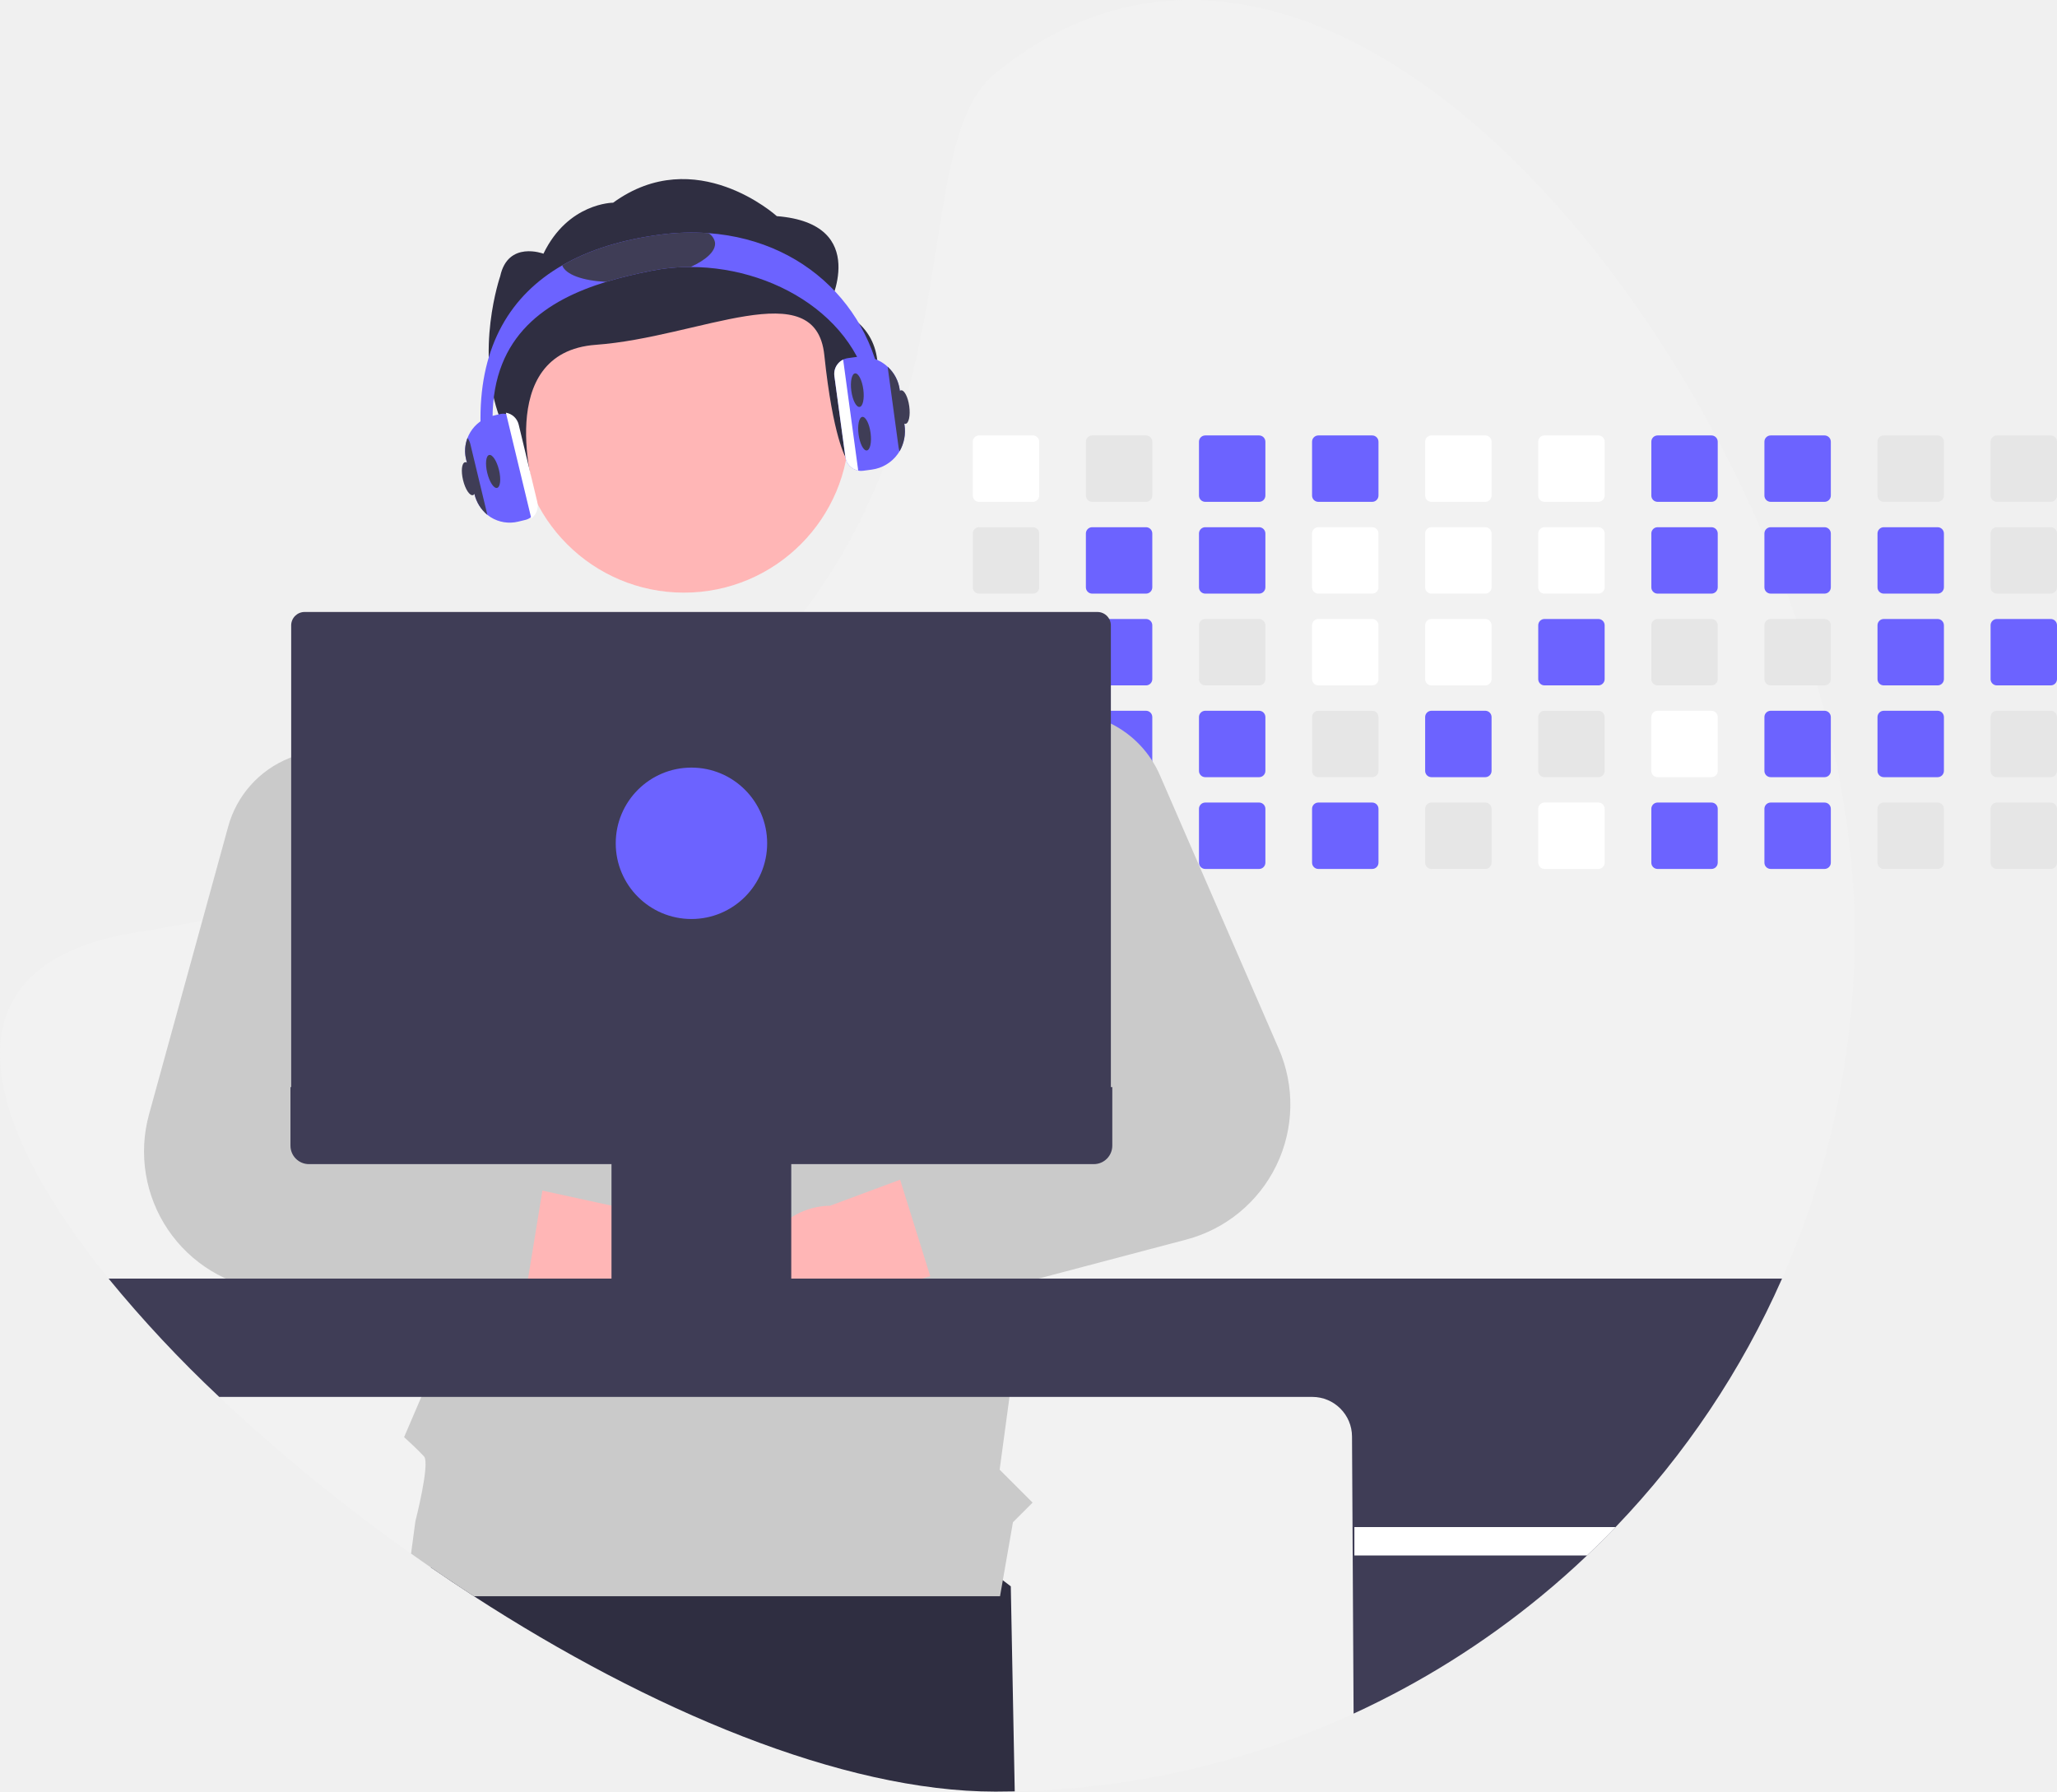
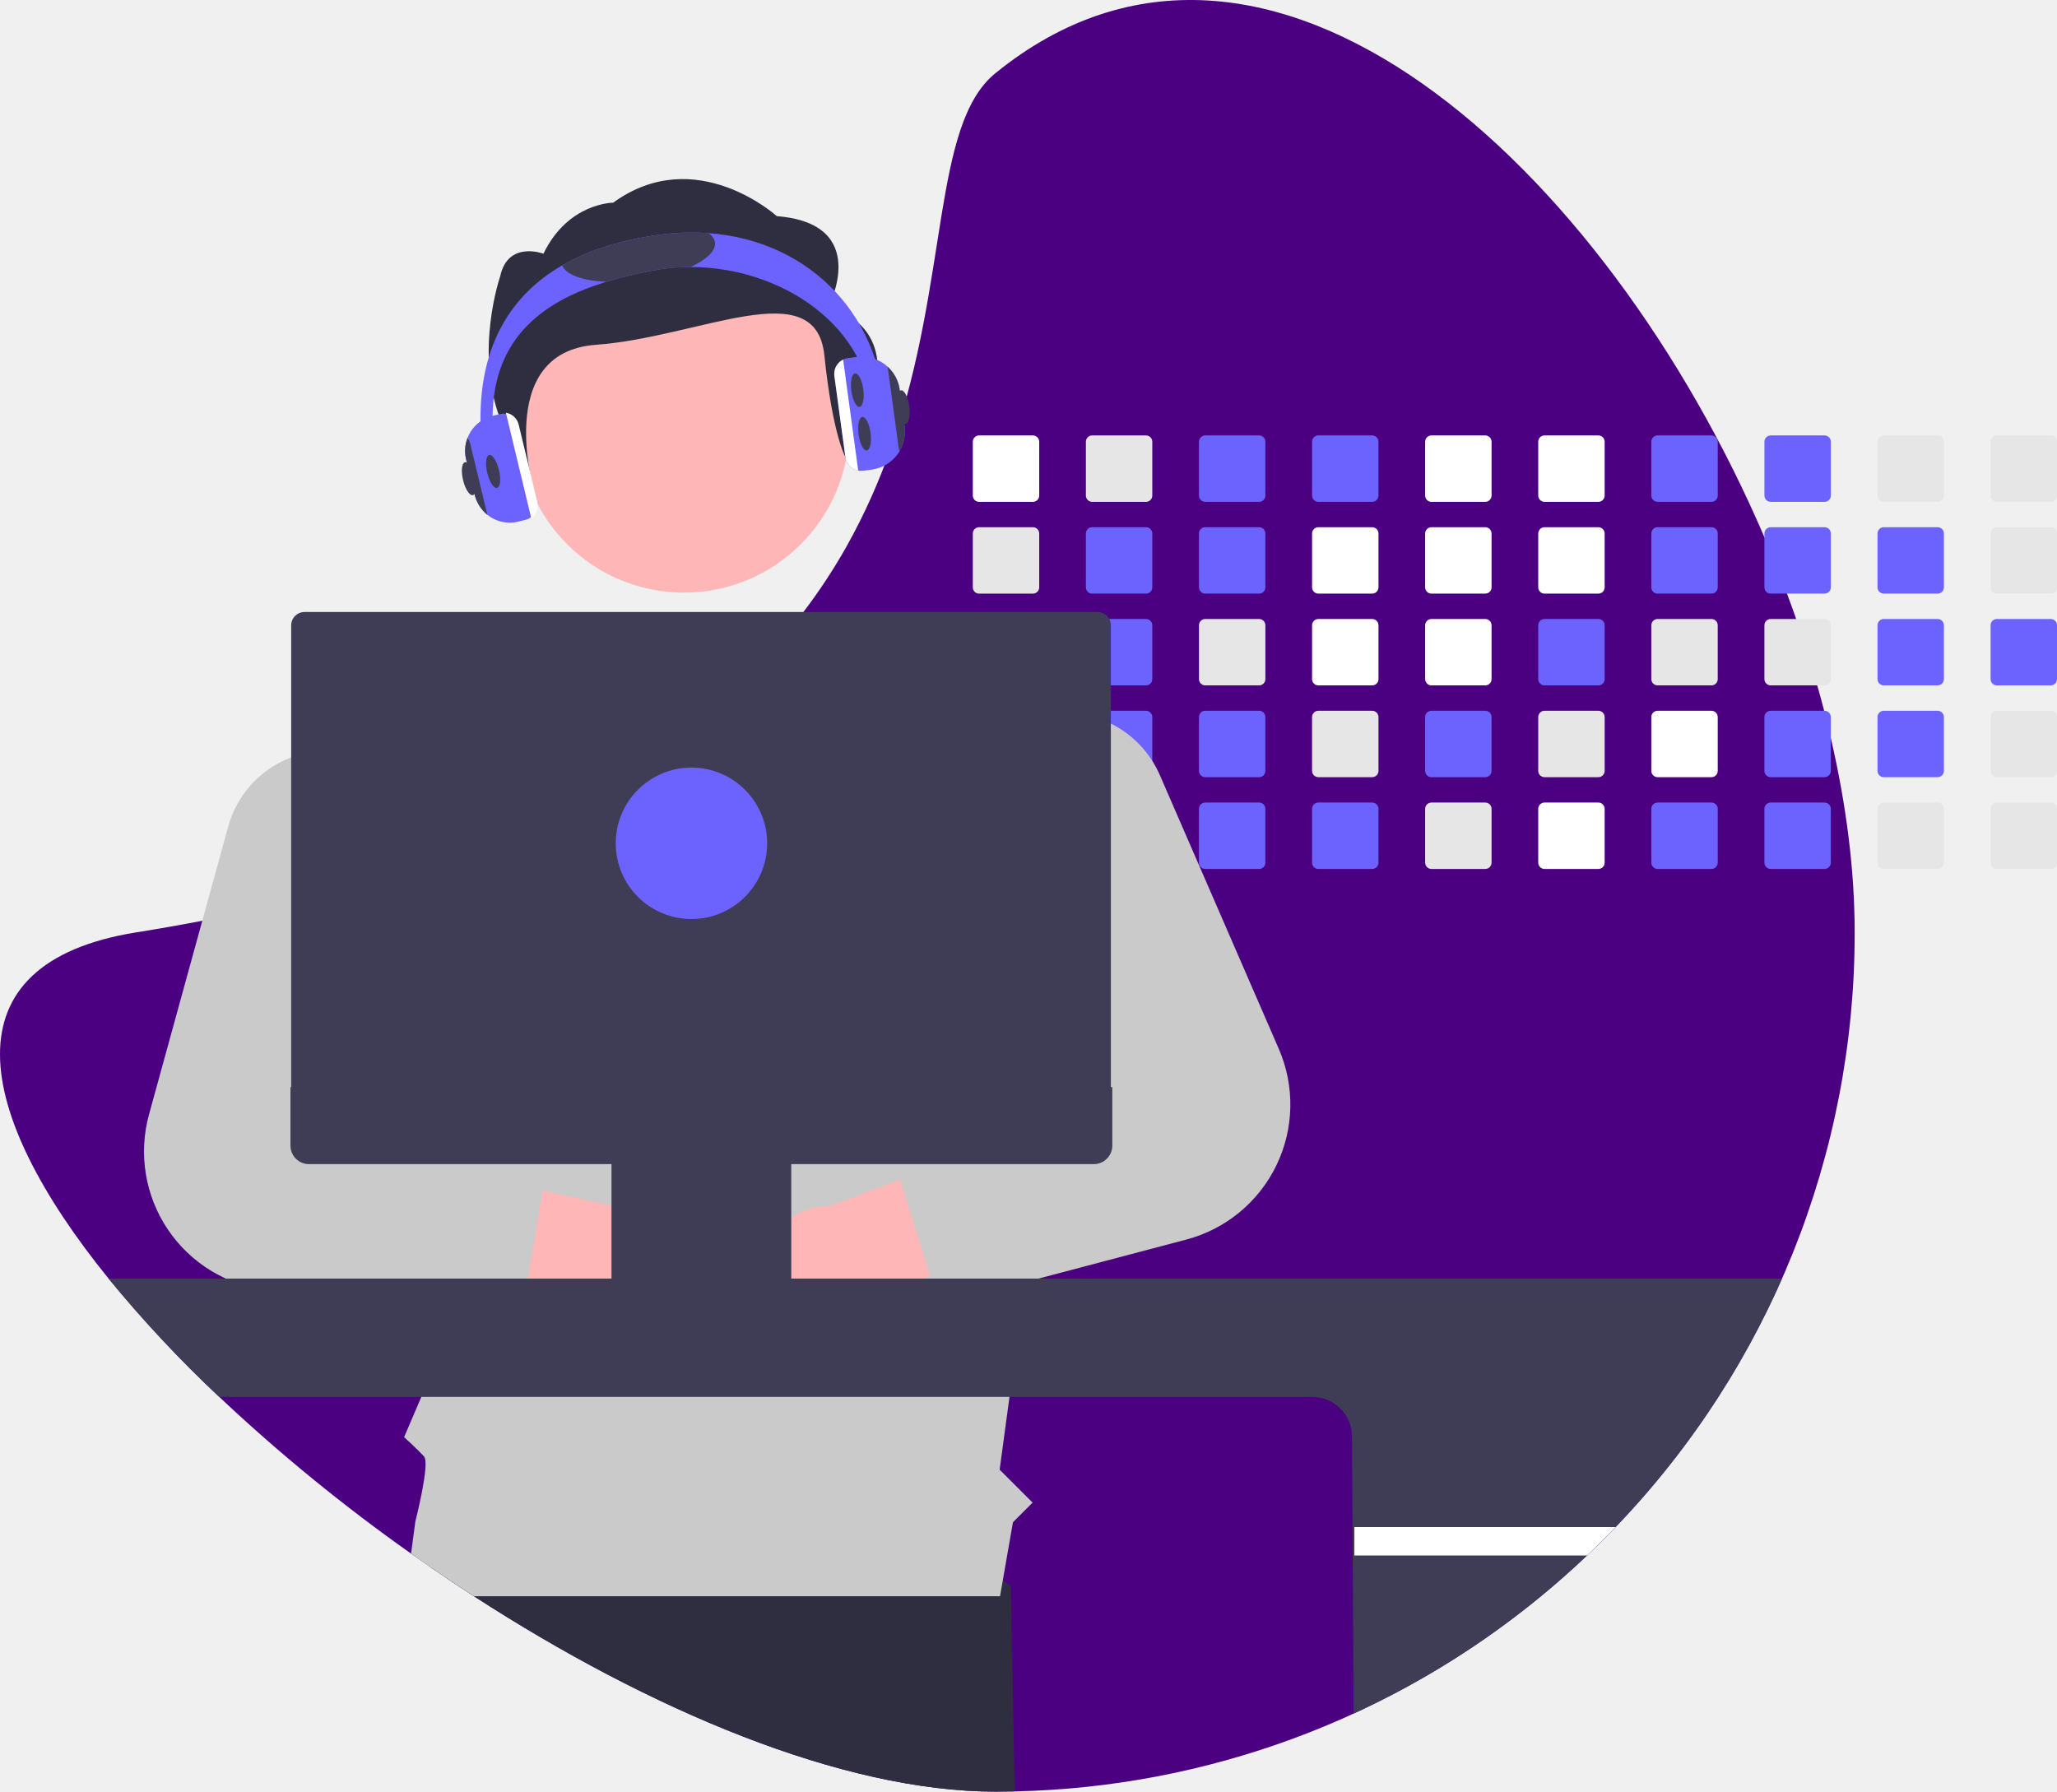
<svg xmlns="http://www.w3.org/2000/svg" id="f1b25b43-9e03-45b3-af71-047f5bd7d8f3" data-name="Layer 1" width="850.538" height="740.83" viewBox="0 0 850.538 740.83">
-   <path d="M941.609,465.125a354.21,354.21,0,0,1-98.85,245.9q-5.745,6.015-11.8,11.74-9.225,8.775-19.07,16.87a353.934,353.934,0,0,1-217.58,80.69q-3.975.09-7.98.09c-63.43,0-143.21-33.88-215.61-80.78q-8.985-5.82-17.81-11.91-4.125-2.82-8.21-5.72a730.43,730.43,0,0,1-79.32-64.8,514.116,514.116,0,0,1-45.75-48.92c-55.63-68.62-67.9-130.45,11.41-143.16q14.085-2.25,27.34-4.81,19.2-3.69,36.75-7.97,23.64-5.745,44.42-12.46,6.99-2.25,13.66-4.59c65.74-23.09,109.74-53.2,139.69-85.87q7.62-8.295,14.05-16.79a236.055,236.055,0,0,0,17.83-27.12,254.898,254.898,0,0,0,18.41-41.05l.27-.78c23.83-68.74,16.58-132.5,42.87-153.84,112.38-91.23,252.29,38.69,317.96,191.9q4.965,11.58,9.34,23.3,1.965,5.235,3.79,10.49,4.8,13.695,8.71,27.46,1.5,5.25,2.86,10.49c.97,3.77,1.9,7.53,2.76,11.29C938.139,412.305,941.609,439.455,941.609,465.125Z" transform="translate(-174.731 -79.58524)" fill="#f2f2f2" />
+   <path d="M941.609,465.125a354.21,354.21,0,0,1-98.85,245.9q-5.745,6.015-11.8,11.74-9.225,8.775-19.07,16.87a353.934,353.934,0,0,1-217.58,80.69q-3.975.09-7.98.09c-63.43,0-143.21-33.88-215.61-80.78q-8.985-5.82-17.81-11.91-4.125-2.82-8.21-5.72a730.43,730.43,0,0,1-79.32-64.8,514.116,514.116,0,0,1-45.75-48.92c-55.63-68.62-67.9-130.45,11.41-143.16q14.085-2.25,27.34-4.81,19.2-3.69,36.75-7.97,23.64-5.745,44.42-12.46,6.99-2.25,13.66-4.59c65.74-23.09,109.74-53.2,139.69-85.87q7.62-8.295,14.05-16.79a236.055,236.055,0,0,0,17.83-27.12,254.898,254.898,0,0,0,18.41-41.05l.27-.78c23.83-68.74,16.58-132.5,42.87-153.84,112.38-91.23,252.29,38.69,317.96,191.9q4.965,11.58,9.34,23.3,1.965,5.235,3.79,10.49,4.8,13.695,8.71,27.46,1.5,5.25,2.86,10.49c.97,3.77,1.9,7.53,2.76,11.29C938.139,412.305,941.609,439.455,941.609,465.125Z" transform="translate(-174.731 -79.58524)" fill="#4b0082" />
  <path d="M594.309,820.325q-3.975.09-7.98.09c-63.43,0-143.21-33.88-215.61-80.78q-8.985-5.82-17.81-11.91l5.16-31.4,156.21-20.74,78.4,59.95Z" transform="translate(-174.731 -79.58524)" fill="#2f2e41" />
  <path d="M601.829,259.635h-22.26a2.601,2.601,0,0,0-2.6,2.6v22.27a2.593,2.593,0,0,0,2.6,2.59h22.26a2.599,2.599,0,0,0,2.6-2.59v-22.27A2.608,2.608,0,0,0,601.829,259.635Z" transform="translate(-174.731 -79.58524)" fill="#fff" />
  <path d="M601.829,297.585h-22.26a2.601,2.601,0,0,0-2.6,2.6v22.27a2.593,2.593,0,0,0,2.6,2.59h22.26a2.599,2.599,0,0,0,2.6-2.59v-22.27A2.608,2.608,0,0,0,601.829,297.585Z" transform="translate(-174.731 -79.58524)" fill="#e6e6e6" />
  <path d="M601.829,335.535h-22.26a2.601,2.601,0,0,0-2.6,2.6v22.26a2.595,2.595,0,0,0,2.6,2.6h22.26a2.601,2.601,0,0,0,2.6-2.6v-22.26A2.608,2.608,0,0,0,601.829,335.535Z" transform="translate(-174.731 -79.58524)" fill="#e6e6e6" />
  <path d="M604.389,375.625a2.617,2.617,0,0,0-2.56-2.14h-22.26a2.601,2.601,0,0,0-2.6,2.6v22.26a2.595,2.595,0,0,0,2.6,2.6h22.26a2.601,2.601,0,0,0,2.6-2.6v-22.26A2.313,2.313,0,0,0,604.389,375.625Z" transform="translate(-174.731 -79.58524)" fill="#e6e6e6" />
  <path d="M602.839,411.635a2.634,2.634,0,0,0-1.01-.2h-22.26a2.595,2.595,0,0,0-2.6,2.6v22.26a2.588,2.588,0,0,0,2.6,2.6h22.26a2.601,2.601,0,0,0,2.6-2.6v-22.26A2.616,2.616,0,0,0,602.839,411.635Z" transform="translate(-174.731 -79.58524)" fill="#e6e6e6" />
  <path d="M648.589,259.635h-22.26a2.601,2.601,0,0,0-2.6,2.6v22.27a2.593,2.593,0,0,0,2.6,2.59h22.26a2.599,2.599,0,0,0,2.6-2.59v-22.27A2.608,2.608,0,0,0,648.589,259.635Z" transform="translate(-174.731 -79.58524)" fill="#e6e6e6" />
  <path d="M648.589,297.585h-22.26a2.601,2.601,0,0,0-2.6,2.6v22.27a2.593,2.593,0,0,0,2.6,2.59h22.26a2.599,2.599,0,0,0,2.6-2.59v-22.27A2.608,2.608,0,0,0,648.589,297.585Z" transform="translate(-174.731 -79.58524)" fill="#6c63ff" />
  <path d="M648.589,335.535h-22.26a2.601,2.601,0,0,0-2.6,2.6v22.26a2.595,2.595,0,0,0,2.6,2.6h22.26a2.601,2.601,0,0,0,2.6-2.6v-22.26A2.608,2.608,0,0,0,648.589,335.535Z" transform="translate(-174.731 -79.58524)" fill="#6c63ff" />
  <path d="M648.589,373.485h-22.26a2.593,2.593,0,0,0-2.46,1.78,2.478,2.478,0,0,0-.14.82v22.26a2.595,2.595,0,0,0,2.6,2.6h22.26a2.601,2.601,0,0,0,2.6-2.6v-22.26A2.608,2.608,0,0,0,648.589,373.485Z" transform="translate(-174.731 -79.58524)" fill="#6c63ff" />
  <path d="M648.589,411.435h-22.26a2.595,2.595,0,0,0-2.6,2.6v22.26a2.595,2.595,0,0,0,2.6,2.6h22.26a2.601,2.601,0,0,0,2.6-2.6v-22.26A2.601,2.601,0,0,0,648.589,411.435Z" transform="translate(-174.731 -79.58524)" fill="#e6e6e6" />
  <path d="M695.349,259.635h-22.26a2.601,2.601,0,0,0-2.6,2.6v22.27a2.593,2.593,0,0,0,2.6,2.59h22.26a2.599,2.599,0,0,0,2.6-2.59v-22.27A2.608,2.608,0,0,0,695.349,259.635Z" transform="translate(-174.731 -79.58524)" fill="#6c63ff" />
  <path d="M695.349,297.585h-22.26a2.601,2.601,0,0,0-2.6,2.6v22.27a2.593,2.593,0,0,0,2.6,2.59h22.26a2.599,2.599,0,0,0,2.6-2.59v-22.27A2.608,2.608,0,0,0,695.349,297.585Z" transform="translate(-174.731 -79.58524)" fill="#6c63ff" />
  <path d="M695.349,335.535h-22.26a2.601,2.601,0,0,0-2.6,2.6v22.26a2.595,2.595,0,0,0,2.6,2.6h22.26a2.601,2.601,0,0,0,2.6-2.6v-22.26A2.608,2.608,0,0,0,695.349,335.535Z" transform="translate(-174.731 -79.58524)" fill="#e6e6e6" />
  <path d="M695.349,373.485h-22.26a2.601,2.601,0,0,0-2.6,2.6v22.26a2.595,2.595,0,0,0,2.6,2.6h22.26a2.601,2.601,0,0,0,2.6-2.6v-22.26A2.608,2.608,0,0,0,695.349,373.485Z" transform="translate(-174.731 -79.58524)" fill="#6c63ff" />
  <path d="M695.349,411.435h-22.26a2.595,2.595,0,0,0-2.6,2.6v22.26a2.595,2.595,0,0,0,2.6,2.6h22.26a2.601,2.601,0,0,0,2.6-2.6v-22.26A2.601,2.601,0,0,0,695.349,411.435Z" transform="translate(-174.731 -79.58524)" fill="#6c63ff" />
  <path d="M742.109,259.635h-22.26a2.601,2.601,0,0,0-2.6,2.6v22.27a2.593,2.593,0,0,0,2.6,2.59h22.26a2.599,2.599,0,0,0,2.6-2.59v-22.27A2.608,2.608,0,0,0,742.109,259.635Z" transform="translate(-174.731 -79.58524)" fill="#6c63ff" />
  <path d="M742.109,297.585h-22.26a2.601,2.601,0,0,0-2.6,2.6v22.27a2.593,2.593,0,0,0,2.6,2.59h22.26a2.599,2.599,0,0,0,2.6-2.59v-22.27A2.608,2.608,0,0,0,742.109,297.585Z" transform="translate(-174.731 -79.58524)" fill="#fff" />
  <path d="M742.109,335.535h-22.26a2.601,2.601,0,0,0-2.6,2.6v22.26a2.595,2.595,0,0,0,2.6,2.6h22.26a2.601,2.601,0,0,0,2.6-2.6v-22.26A2.608,2.608,0,0,0,742.109,335.535Z" transform="translate(-174.731 -79.58524)" fill="#fff" />
  <path d="M742.109,373.485h-22.26a2.601,2.601,0,0,0-2.6,2.6v22.26a2.595,2.595,0,0,0,2.6,2.6h22.26a2.601,2.601,0,0,0,2.6-2.6v-22.26A2.608,2.608,0,0,0,742.109,373.485Z" transform="translate(-174.731 -79.58524)" fill="#e6e6e6" />
  <path d="M742.109,411.435h-22.26a2.595,2.595,0,0,0-2.6,2.6v22.26a2.595,2.595,0,0,0,2.6,2.6h22.26a2.601,2.601,0,0,0,2.6-2.6v-22.26A2.601,2.601,0,0,0,742.109,411.435Z" transform="translate(-174.731 -79.58524)" fill="#6c63ff" />
  <path d="M788.869,259.635h-22.27a2.599,2.599,0,0,0-2.59,2.6v22.27a2.591,2.591,0,0,0,2.59,2.59h22.27a2.599,2.599,0,0,0,2.6-2.59v-22.27A2.608,2.608,0,0,0,788.869,259.635Z" transform="translate(-174.731 -79.58524)" fill="#fff" />
  <path d="M788.869,297.585h-22.27a2.599,2.599,0,0,0-2.59,2.6v22.27a2.59,2.59,0,0,0,2.59,2.59h22.27a2.599,2.599,0,0,0,2.6-2.59v-22.27A2.608,2.608,0,0,0,788.869,297.585Z" transform="translate(-174.731 -79.58524)" fill="#fff" />
  <path d="M788.869,335.535h-22.27a2.599,2.599,0,0,0-2.59,2.6v22.26a2.593,2.593,0,0,0,2.59,2.6h22.27a2.601,2.601,0,0,0,2.6-2.6v-22.26A2.608,2.608,0,0,0,788.869,335.535Z" transform="translate(-174.731 -79.58524)" fill="#fff" />
  <path d="M788.869,373.485h-22.27a2.599,2.599,0,0,0-2.59,2.6v22.26a2.593,2.593,0,0,0,2.59,2.6h22.27a2.601,2.601,0,0,0,2.6-2.6v-22.26A2.608,2.608,0,0,0,788.869,373.485Z" transform="translate(-174.731 -79.58524)" fill="#6c63ff" />
  <path d="M788.869,411.435h-22.27a2.593,2.593,0,0,0-2.59,2.6v22.26a2.593,2.593,0,0,0,2.59,2.6h22.27a2.601,2.601,0,0,0,2.6-2.6v-22.26A2.601,2.601,0,0,0,788.869,411.435Z" transform="translate(-174.731 -79.58524)" fill="#e6e6e6" />
  <path d="M835.629,259.635h-22.27a2.599,2.599,0,0,0-2.59,2.6v22.27a2.591,2.591,0,0,0,2.59,2.59h22.27a2.599,2.599,0,0,0,2.6-2.59v-22.27A2.608,2.608,0,0,0,835.629,259.635Z" transform="translate(-174.731 -79.58524)" fill="#fff" />
  <path d="M835.629,297.585h-22.27a2.599,2.599,0,0,0-2.59,2.6v22.27a2.59,2.59,0,0,0,2.59,2.59h22.27a2.599,2.599,0,0,0,2.6-2.59v-22.27A2.608,2.608,0,0,0,835.629,297.585Z" transform="translate(-174.731 -79.58524)" fill="#fff" />
  <path d="M835.629,335.535h-22.27a2.599,2.599,0,0,0-2.59,2.6v22.26a2.593,2.593,0,0,0,2.59,2.6h22.27a2.601,2.601,0,0,0,2.6-2.6v-22.26A2.608,2.608,0,0,0,835.629,335.535Z" transform="translate(-174.731 -79.58524)" fill="#6c63ff" />
  <path d="M835.629,373.485h-22.27a2.599,2.599,0,0,0-2.59,2.6v22.26a2.593,2.593,0,0,0,2.59,2.6h22.27a2.601,2.601,0,0,0,2.6-2.6v-22.26A2.608,2.608,0,0,0,835.629,373.485Z" transform="translate(-174.731 -79.58524)" fill="#e6e6e6" />
  <path d="M835.629,411.435h-22.27a2.593,2.593,0,0,0-2.59,2.6v22.26a2.593,2.593,0,0,0,2.59,2.6h22.27a2.601,2.601,0,0,0,2.6-2.6v-22.26A2.601,2.601,0,0,0,835.629,411.435Z" transform="translate(-174.731 -79.58524)" fill="#fff" />
  <path d="M882.389,259.635h-22.27a2.599,2.599,0,0,0-2.59,2.6v22.27a2.591,2.591,0,0,0,2.59,2.59h22.27a2.599,2.599,0,0,0,2.6-2.59v-22.27A2.608,2.608,0,0,0,882.389,259.635Z" transform="translate(-174.731 -79.58524)" fill="#6c63ff" />
  <path d="M882.389,297.585h-22.27a2.599,2.599,0,0,0-2.59,2.6v22.27a2.59,2.59,0,0,0,2.59,2.59h22.27a2.599,2.599,0,0,0,2.6-2.59v-22.27A2.608,2.608,0,0,0,882.389,297.585Z" transform="translate(-174.731 -79.58524)" fill="#6c63ff" />
  <path d="M882.389,335.535h-22.27a2.599,2.599,0,0,0-2.59,2.6v22.26a2.593,2.593,0,0,0,2.59,2.6h22.27a2.601,2.601,0,0,0,2.6-2.6v-22.26A2.608,2.608,0,0,0,882.389,335.535Z" transform="translate(-174.731 -79.58524)" fill="#e6e6e6" />
  <path d="M882.389,373.485h-22.27a2.599,2.599,0,0,0-2.59,2.6v22.26a2.593,2.593,0,0,0,2.59,2.6h22.27a2.601,2.601,0,0,0,2.6-2.6v-22.26A2.608,2.608,0,0,0,882.389,373.485Z" transform="translate(-174.731 -79.58524)" fill="#fff" />
  <path d="M882.389,411.435h-22.27a2.593,2.593,0,0,0-2.59,2.6v22.26a2.593,2.593,0,0,0,2.59,2.6h22.27a2.601,2.601,0,0,0,2.6-2.6v-22.26A2.601,2.601,0,0,0,882.389,411.435Z" transform="translate(-174.731 -79.58524)" fill="#6c63ff" />
  <path d="M929.149,259.635h-22.27a2.599,2.599,0,0,0-2.59,2.6v22.27a2.591,2.591,0,0,0,2.59,2.59h22.27a2.599,2.599,0,0,0,2.6-2.59v-22.27A2.608,2.608,0,0,0,929.149,259.635Z" transform="translate(-174.731 -79.58524)" fill="#6c63ff" />
  <path d="M929.149,297.585h-22.27a2.599,2.599,0,0,0-2.59,2.6v22.27a2.59,2.59,0,0,0,2.59,2.59h22.27a2.599,2.599,0,0,0,2.6-2.59v-22.27A2.608,2.608,0,0,0,929.149,297.585Z" transform="translate(-174.731 -79.58524)" fill="#6c63ff" />
  <path d="M929.149,335.535h-22.27a2.599,2.599,0,0,0-2.59,2.6v22.26a2.593,2.593,0,0,0,2.59,2.6h22.27a2.601,2.601,0,0,0,2.6-2.6v-22.26A2.608,2.608,0,0,0,929.149,335.535Z" transform="translate(-174.731 -79.58524)" fill="#e6e6e6" />
  <path d="M929.149,373.485h-22.27a2.599,2.599,0,0,0-2.59,2.6v22.26a2.593,2.593,0,0,0,2.59,2.6h22.27a2.601,2.601,0,0,0,2.6-2.6v-22.26A2.608,2.608,0,0,0,929.149,373.485Z" transform="translate(-174.731 -79.58524)" fill="#6c63ff" />
  <path d="M929.149,411.435h-22.27a2.593,2.593,0,0,0-2.59,2.6v22.26a2.593,2.593,0,0,0,2.59,2.6h22.27a2.601,2.601,0,0,0,2.6-2.6v-22.26A2.601,2.601,0,0,0,929.149,411.435Z" transform="translate(-174.731 -79.58524)" fill="#6c63ff" />
  <path d="M975.909,259.635h-22.27a2.599,2.599,0,0,0-2.59,2.6v22.27a2.591,2.591,0,0,0,2.59,2.59h22.27a2.599,2.599,0,0,0,2.6-2.59v-22.27A2.608,2.608,0,0,0,975.909,259.635Z" transform="translate(-174.731 -79.58524)" fill="#e6e6e6" />
  <path d="M975.909,297.585h-22.27a2.599,2.599,0,0,0-2.59,2.6v22.27a2.59,2.59,0,0,0,2.59,2.59h22.27a2.599,2.599,0,0,0,2.6-2.59v-22.27A2.608,2.608,0,0,0,975.909,297.585Z" transform="translate(-174.731 -79.58524)" fill="#6c63ff" />
  <path d="M975.909,335.535h-22.27a2.599,2.599,0,0,0-2.59,2.6v22.26a2.593,2.593,0,0,0,2.59,2.6h22.27a2.601,2.601,0,0,0,2.6-2.6v-22.26A2.608,2.608,0,0,0,975.909,335.535Z" transform="translate(-174.731 -79.58524)" fill="#6c63ff" />
  <path d="M975.909,373.485h-22.27a2.599,2.599,0,0,0-2.59,2.6v22.26a2.593,2.593,0,0,0,2.59,2.6h22.27a2.601,2.601,0,0,0,2.6-2.6v-22.26A2.608,2.608,0,0,0,975.909,373.485Z" transform="translate(-174.731 -79.58524)" fill="#6c63ff" />
  <path d="M975.909,411.435h-22.27a2.593,2.593,0,0,0-2.59,2.6v22.26a2.593,2.593,0,0,0,2.59,2.6h22.27a2.601,2.601,0,0,0,2.6-2.6v-22.26A2.601,2.601,0,0,0,975.909,411.435Z" transform="translate(-174.731 -79.58524)" fill="#e6e6e6" />
  <path d="M1022.669,259.635h-22.27a2.599,2.599,0,0,0-2.59,2.6v22.27a2.591,2.591,0,0,0,2.59,2.59h22.27a2.599,2.599,0,0,0,2.6-2.59v-22.27A2.608,2.608,0,0,0,1022.669,259.635Z" transform="translate(-174.731 -79.58524)" fill="#e6e6e6" />
  <path d="M1022.669,297.585h-22.27a2.599,2.599,0,0,0-2.59,2.6v22.27a2.591,2.591,0,0,0,2.59,2.59h22.27a2.599,2.599,0,0,0,2.6-2.59v-22.27A2.608,2.608,0,0,0,1022.669,297.585Z" transform="translate(-174.731 -79.58524)" fill="#e6e6e6" />
  <path d="M1022.669,335.535h-22.27a2.599,2.599,0,0,0-2.59,2.6v22.26a2.593,2.593,0,0,0,2.59,2.6h22.27a2.601,2.601,0,0,0,2.6-2.6v-22.26A2.608,2.608,0,0,0,1022.669,335.535Z" transform="translate(-174.731 -79.58524)" fill="#6c63ff" />
  <path d="M1022.669,373.485h-22.27a2.599,2.599,0,0,0-2.59,2.6v22.26a2.593,2.593,0,0,0,2.59,2.6h22.27a2.601,2.601,0,0,0,2.6-2.6v-22.26A2.608,2.608,0,0,0,1022.669,373.485Z" transform="translate(-174.731 -79.58524)" fill="#e6e6e6" />
  <path d="M1022.669,411.435h-22.27a2.593,2.593,0,0,0-2.59,2.6v22.26a2.593,2.593,0,0,0,2.59,2.6h22.27a2.601,2.601,0,0,0,2.6-2.6v-22.26A2.601,2.601,0,0,0,1022.669,411.435Z" transform="translate(-174.731 -79.58524)" fill="#e6e6e6" />
  <polygon points="336.095 660.051 335.475 660.051 336.005 659.981 336.095 660.051" fill="#2f2e41" />
  <circle id="b6132315-04e2-4cdb-a713-107c9cd58b0b" data-name="ab6171fa-7d69-4734-b81c-8dff60f9761b" cx="282.814" cy="176.733" r="68.322" fill="#ffb6b6" />
  <path id="f4304bdd-ba2d-4fff-b404-410205410c5d" data-name="bf427902-b9bf-4946-b5d7-5c1c7e04535e" d="M517.377,206.226s17.869-34.161-21.444-37.266c0,0-33.515-30.402-67.676-5.558,0,0-18.633,0-28.823,21.086,0,0-14.655-5.558-17.876,9.317,0,0-10.723,31.055,0,59.005,10.723,27.95,14.285,31.055,14.285,31.055s-17.621-58.598,25.27-61.704,90.887-29.909,94.461,4.251,8.953,42.578,8.953,42.578S558.479,220.201,517.377,206.226Z" transform="translate(-174.731 -79.58524)" fill="#2f2e41" />
  <path d="M634.279,424.695l-.22,1.16-2.47,13.04-17.07,90.2-1.01,5.31-2.12,11.23-2.9,15.32-6.43,33.95-1.84,9.73-.69,3.65-.24,1.28-1.91,10.07-.58,3.04-4.66,34.53-4.07,30.09,13.62,13.62-8.12,8.12-5.33,30.53.01.07H370.719q-13.2-8.55-26.02-17.63l1.79-13.4s6.16-23.93,3.57-26.79c-2.58-2.86-8.24-7.97-8.24-7.97l7.13-16.64.99-2.31-1.66-34.43-.04-.83-.55-11.35-.07-1.46-.11-2.19-2.11-43.68-.04-.72-.64-13.24-.6-12.59-.26-5.31-2.57-53.13-1.74-36.08-1.52-31.41,6.11-2.07,65.35-22.21,27.07-35.19,56.34.42,27.58.21,46.02,42.68,10.47,5,.08.04,7.51,3.59,19.04,9.09,20.13,9.62,10.33,4.93Z" transform="translate(-174.731 -79.58524)" fill="#cacaca" />
  <path d="M443.84,637.136a30.286,30.286,0,0,1-40.664-22.43L296.617,599.588l37.043-41.902,95.511,20.78a30.45,30.45,0,0,1,14.669,58.67Z" transform="translate(-174.731 -79.58524)" fill="#ffb6b6" />
  <path d="M396.329,560.955a13.522,13.522,0,0,0-7.89-4.87l-43.72-9.09-4.49-.93a18.933,18.933,0,0,1-12.53-9.07,19.161,19.161,0,0,1-2.45-7.9,18.895,18.895,0,0,1,.89-7.48l15.15-45.65,9.83-29.62a41.792,41.792,0,0,0,2.09-11.05,43.349,43.349,0,0,0-9.07-28.89,42.693,42.693,0,0,0-49.01-13.64c-.25.09-.51.19-.76.29a42.583,42.583,0,0,0-25.31,28.41l-10.68,38.85-22.03,80.09a57.766,57.766,0,0,0,48.96,72.68l62.97,7.38,29.14,3.42a13.497,13.497,0,0,0,14.84-10.73,4.895,4.895,0,0,0,.11-.55l.7-4.32,5.93-36.38.06-.37A13.475,13.475,0,0,0,396.329,560.955Z" transform="translate(-174.731 -79.58524)" fill="#cacaca" />
  <path d="M511.714,638.302a30.286,30.286,0,0,0,37.094-27.94l103.362-29.994L609.588,544.109l-91.626,34.041a30.45,30.45,0,0,0-6.249,60.152Z" transform="translate(-174.731 -79.58524)" fill="#ffb6b6" />
  <path d="M703.489,513.275,654.329,400.135a42.819,42.819,0,0,0-20.27-21.35,43.356,43.356,0,0,0-8.78-3.2c-.47-.12-.94-.23-1.41-.32a42.132,42.132,0,0,0-19.48.36,42.814,42.814,0,0,0-27.34,21.73,1.004,1.004,0,0,0-.08.14,43.1,43.1,0,0,0-.37,38.85l.61,1.22,34.74,69.77a18.9,18.9,0,0,1-10.5,26.19l-2.44.88-43.88,15.85a13.497,13.497,0,0,0-8.33,16.79l.11.35,12.3,39.36c.06.18.12.36.19.54a7.054,7.054,0,0,0,.4.99,13.482,13.482,0,0,0,15.81,7.53l23.68-6.25,4.83-1.28,61.15-16.15a57.76,57.76,0,0,0,38.22-78.86Z" transform="translate(-174.731 -79.58524)" fill="#cacaca" />
  <path d="M219.629,608.285a514.116,514.116,0,0,0,45.75,48.92h451.97a16.446,16.446,0,0,1,16.42,16.43l.65,114.53a355.43,355.43,0,0,0,77.47-48.53q9.84-8.085,19.07-16.87,6.045-5.73,11.8-11.74a355.629,355.629,0,0,0,68.82-102.74Z" transform="translate(-174.731 -79.58524)" fill="#3f3d56" />
  <path d="M842.759,711.025q-5.745,6.015-11.8,11.74H734.749v-11.74Z" transform="translate(-174.731 -79.58524)" fill="#fff" />
  <path d="M633.379,335.535a5.538,5.538,0,0,0-4.87-2.9H300.669a5.555,5.555,0,0,0-5.54,5.55v196.22H634.059V338.185A5.385,5.385,0,0,0,633.379,335.535Z" transform="translate(-174.731 -79.58524)" fill="#3f3d56" />
  <path d="M294.832,529.092V553.306a7.644,7.644,0,0,0,7.644,7.644H427.573v47.787h-1.662a.993.993,0,0,0-.993.993v3.324a.993.993,0,0,0,.993.993h77.658a.993.993,0,0,0,.993-.993v-3.324a.993.993,0,0,0-.993-.993h-1.662V560.95H627.004a7.644,7.644,0,0,0,7.644-7.644V529.092Z" transform="translate(-174.731 -79.58524)" fill="#3f3d56" />
  <circle cx="285.903" cy="348.704" r="31.306" fill="#6c63ff" />
  <path d="M540.399,252.585h-5c0-37.8-37.41-62.57-75.15-62.59a82.382,82.382,0,0,0-16.35,1.59c-6.06,1.21-12.35,2.66-18.53,4.55-24.37,7.47-46.97,21.91-46.97,56.45a78.591,78.591,0,0,0,2.54,19.88l-4.84,1.26a83.876,83.876,0,0,1-2.7-21.14c0-30.18,12.39-50.91,33.79-63.27,11.25-6.5,24.98-10.69,40.71-12.73a97.131,97.131,0,0,1,19.75-.6C511.049,179.105,540.399,212.385,540.399,252.585Z" transform="translate(-174.731 -79.58524)" fill="#6c63ff" />
  <path d="M548.729,255.355l-1.97-14.56a15.71,15.71,0,0,0-5-9.56,15.816,15.816,0,0,0-13.25-4l-3.13.43a6.524,6.524,0,0,0-4.35,2.53,6.548,6.548,0,0,0-1.29,4.87l4.55,33.54a6.577,6.577,0,0,0,5.3,5.57,6.154,6.154,0,0,0,1.22.12,6.499,6.499,0,0,0,.88-.06l3.5-.47a15.791,15.791,0,0,0,10.74-6.43c.27-.38.53-.77.77-1.17A16.748,16.748,0,0,0,548.729,255.355Z" transform="translate(-174.731 -79.58524)" fill="#6c63ff" />
  <path d="M523.359,228.275a6.432,6.432,0,0,0-2.33,1.92,6.548,6.548,0,0,0-1.29,4.87l4.55,33.54a6.577,6.577,0,0,0,5.3,5.57Z" transform="translate(-174.731 -79.58524)" fill="#fff" />
  <path d="M548.729,255.355l-1.97-14.56a15.71,15.71,0,0,0-5-9.56l4.53,33.37a6.176,6.176,0,0,0,.41,1.56A16.748,16.748,0,0,0,548.729,255.355Z" transform="translate(-174.731 -79.58524)" fill="#3f3d56" />
  <ellipse cx="532.218" cy="258.909" rx="2.5" ry="7" transform="translate(-204.7047 -5.69071) rotate(-7.72549)" fill="#3f3d56" />
  <ellipse cx="529.218" cy="240.909" rx="2.5" ry="7" transform="translate(-202.3122 -6.25736) rotate(-7.72549)" fill="#3f3d56" />
  <ellipse cx="548.218" cy="247.909" rx="2.5" ry="7" transform="translate(-203.0808 -3.63971) rotate(-7.72549)" fill="#3f3d56" />
  <path d="M460.249,189.995a82.382,82.382,0,0,0-16.35,1.59c-6.06,1.21-12.35,2.66-18.53,4.55-9.65-.47-16.75-2.97-18.18-6.82,11.25-6.5,24.98-10.69,40.71-12.73a97.131,97.131,0,0,1,19.75-.6,5.727,5.727,0,0,1,2.72,3.82C470.839,183.285,466.869,186.985,460.249,189.995Z" transform="translate(-174.731 -79.58524)" fill="#3f3d56" />
  <path d="M396.409,287.285l-7.7-32.01a6.024,6.024,0,0,0-4.88-4.55,6.733,6.733,0,0,0-1-.08,6.026,6.026,0,0,0-1.4.17l-2.98.72a14.904,14.904,0,0,0-10.99,17.96l3.45,14.36a15.845,15.845,0,0,0,5.34,8.62,14.045,14.045,0,0,0,1.36.97,14.809,14.809,0,0,0,11.37,1.84l2.97-.72a5.84,5.84,0,0,0,2.17-1.01A5.993,5.993,0,0,0,396.409,287.285Z" transform="translate(-174.731 -79.58524)" fill="#6c63ff" />
  <ellipse cx="378.629" cy="274.523" rx="2.5" ry="7" transform="translate(-228.4506 16.61926) rotate(-13.53051)" fill="#3f3d56" />
  <ellipse cx="368.629" cy="277.523" rx="2.5" ry="7" transform="translate(-229.4301 14.36289) rotate(-13.53051)" fill="#3f3d56" />
  <path d="M396.899,287.165l-7.7-32.01a6.532,6.532,0,0,0-5.29-4.92l10.51,43.72A6.511,6.511,0,0,0,396.899,287.165Z" transform="translate(-174.731 -79.58524)" fill="#fff" />
  <path d="M369.199,263.155a6.476,6.476,0,0,0-1.17-2.45,14.725,14.725,0,0,0-.57,8.79l3.45,14.36a15.845,15.845,0,0,0,5.34,8.62Z" transform="translate(-174.731 -79.58524)" fill="#3f3d56" />
</svg>
